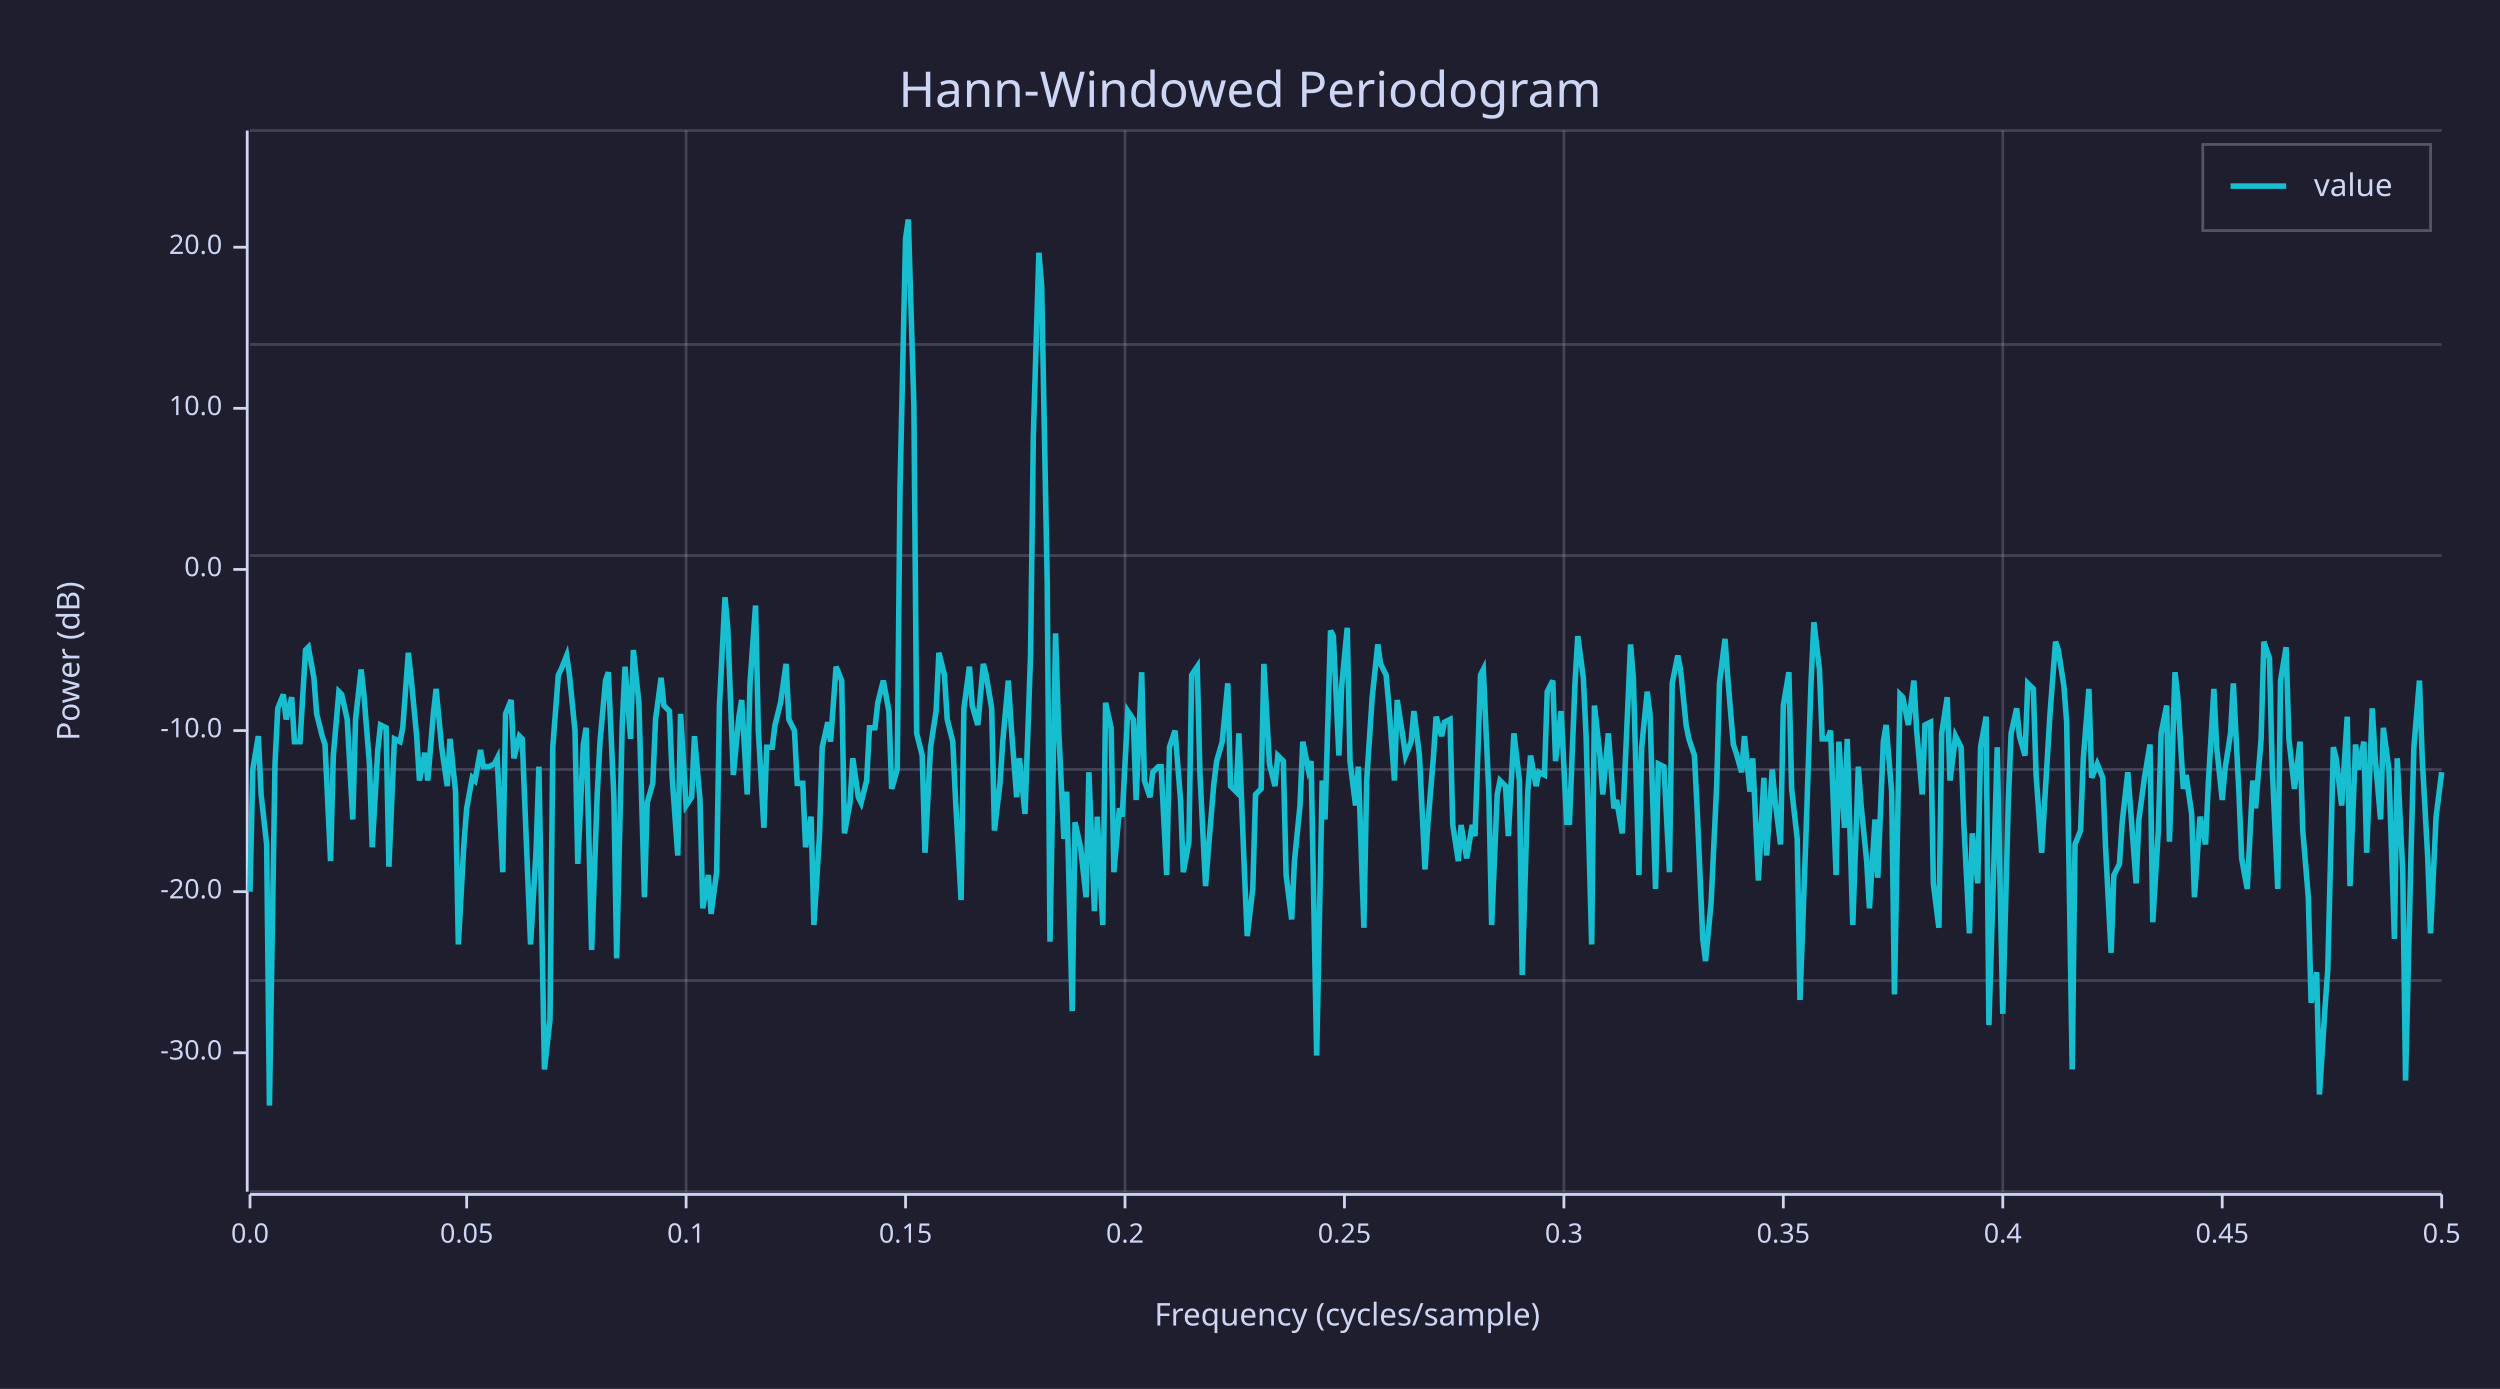
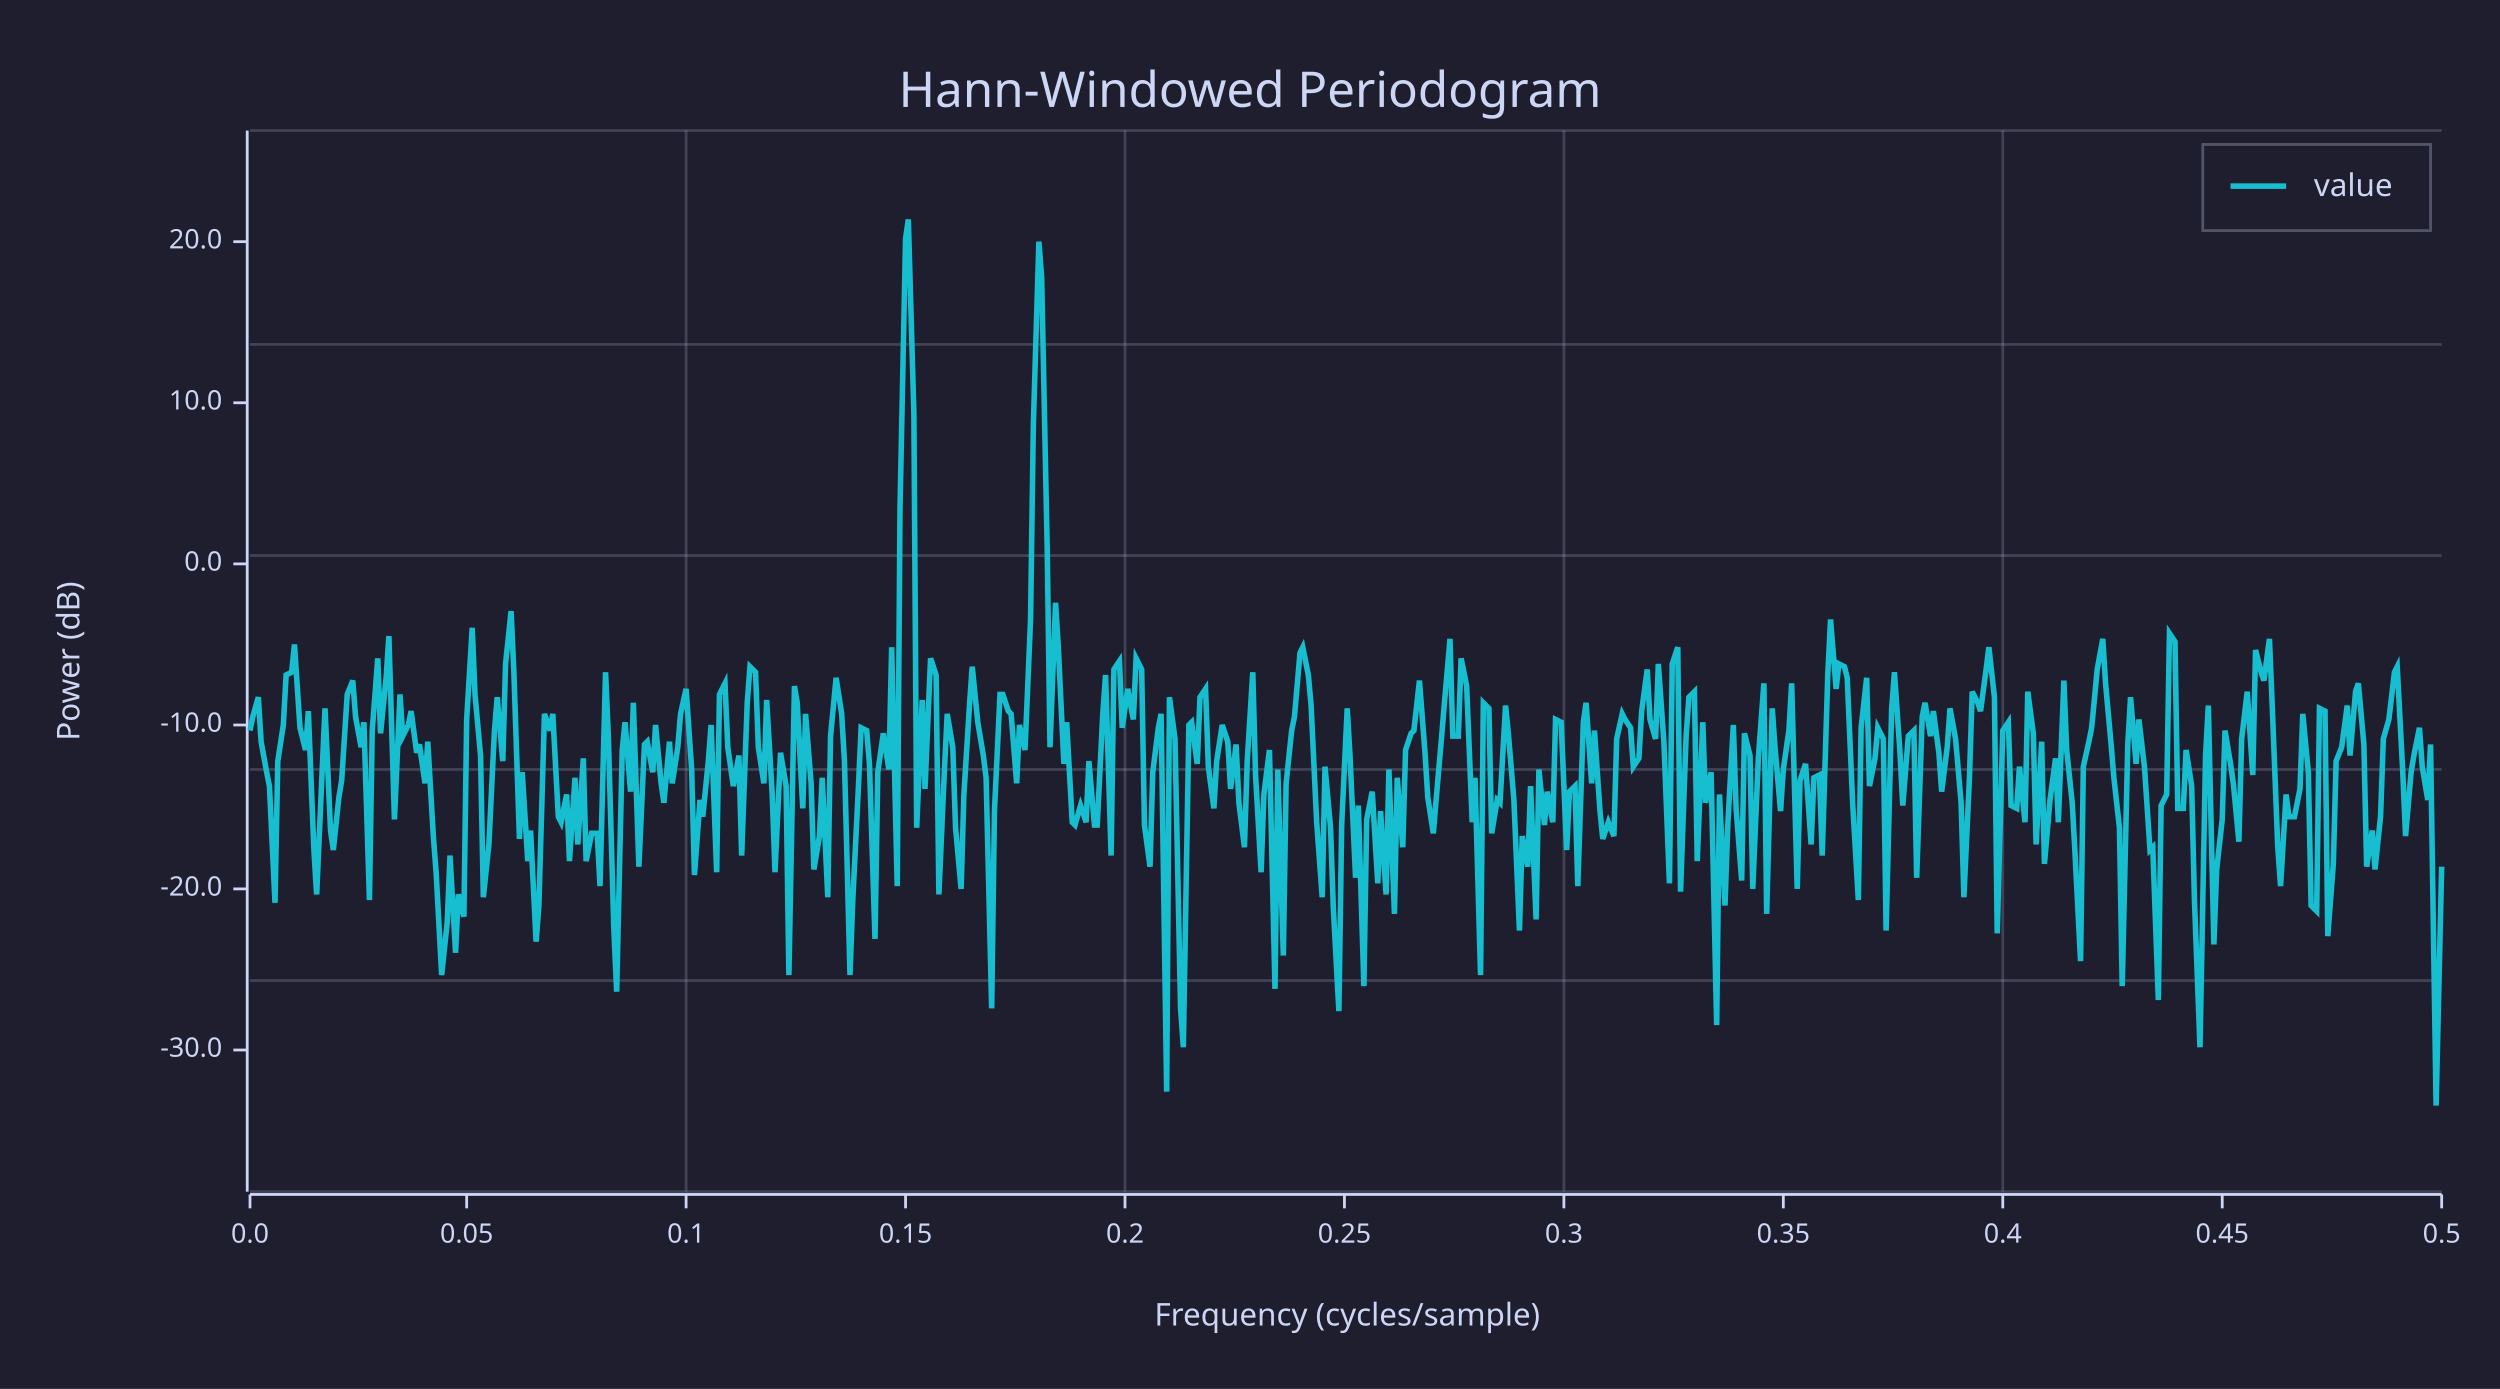
<svg xmlns="http://www.w3.org/2000/svg" width="900" height="500" viewBox="0 0 900 500">
  <rect x="0" y="0" width="900" height="500" opacity="1" fill="#1E1E2E" stroke="none" />
  <text x="450" y="25" dy="0.76em" text-anchor="middle" font-family="sans-serif" font-size="17.742" opacity="1" fill="#CDD6F4">
Hann-Windowed Periodogram
</text>
  <text x="20" y="238" dy="0.76em" text-anchor="middle" font-family="sans-serif" font-size="11.29" opacity="1" fill="#CDD6F4" transform="rotate(270, 20, 238)">
Power (dB)
</text>
  <text x="485" y="480" dy="-0.5ex" text-anchor="middle" font-family="sans-serif" font-size="11.29" opacity="1" fill="#CDD6F4">
Frequency (cycles/sample)
</text>
  <polyline fill="none" opacity="1" stroke="#CDD6F4" stroke-width="1" points="89,47 89,429 " />
-   <text x="80" y="379" dy="0.5ex" text-anchor="end" font-family="sans-serif" font-size="9.677" opacity="1" fill="#CDD6F4">
+   <text x="80" y="378" dy="0.5ex" text-anchor="end" font-family="sans-serif" font-size="9.677" opacity="1" fill="#CDD6F4">
-30.0
</text>
-   <polyline fill="none" opacity="1" stroke="#CDD6F4" stroke-width="1" points="84,379 89,379 " />
-   <text x="80" y="321" dy="0.5ex" text-anchor="end" font-family="sans-serif" font-size="9.677" opacity="1" fill="#CDD6F4">
+   <polyline fill="none" opacity="1" stroke="#CDD6F4" stroke-width="1" points="84,378 89,378 " />
+   <text x="80" y="320" dy="0.5ex" text-anchor="end" font-family="sans-serif" font-size="9.677" opacity="1" fill="#CDD6F4">
-20.0
</text>
-   <polyline fill="none" opacity="1" stroke="#CDD6F4" stroke-width="1" points="84,321 89,321 " />
-   <text x="80" y="263" dy="0.5ex" text-anchor="end" font-family="sans-serif" font-size="9.677" opacity="1" fill="#CDD6F4">
+   <polyline fill="none" opacity="1" stroke="#CDD6F4" stroke-width="1" points="84,320 89,320 " />
+   <text x="80" y="261" dy="0.5ex" text-anchor="end" font-family="sans-serif" font-size="9.677" opacity="1" fill="#CDD6F4">
-10.0
</text>
-   <polyline fill="none" opacity="1" stroke="#CDD6F4" stroke-width="1" points="84,263 89,263 " />
-   <text x="80" y="205" dy="0.5ex" text-anchor="end" font-family="sans-serif" font-size="9.677" opacity="1" fill="#CDD6F4">
+   <polyline fill="none" opacity="1" stroke="#CDD6F4" stroke-width="1" points="84,261 89,261 " />
+   <text x="80" y="203" dy="0.5ex" text-anchor="end" font-family="sans-serif" font-size="9.677" opacity="1" fill="#CDD6F4">
0.0
</text>
-   <polyline fill="none" opacity="1" stroke="#CDD6F4" stroke-width="1" points="84,205 89,205 " />
-   <text x="80" y="147" dy="0.5ex" text-anchor="end" font-family="sans-serif" font-size="9.677" opacity="1" fill="#CDD6F4">
+   <polyline fill="none" opacity="1" stroke="#CDD6F4" stroke-width="1" points="84,203 89,203 " />
+   <text x="80" y="145" dy="0.5ex" text-anchor="end" font-family="sans-serif" font-size="9.677" opacity="1" fill="#CDD6F4">
10.0
</text>
-   <polyline fill="none" opacity="1" stroke="#CDD6F4" stroke-width="1" points="84,147 89,147 " />
-   <text x="80" y="89" dy="0.5ex" text-anchor="end" font-family="sans-serif" font-size="9.677" opacity="1" fill="#CDD6F4">
+   <polyline fill="none" opacity="1" stroke="#CDD6F4" stroke-width="1" points="84,145 89,145 " />
+   <text x="80" y="87" dy="0.5ex" text-anchor="end" font-family="sans-serif" font-size="9.677" opacity="1" fill="#CDD6F4">
20.0
</text>
-   <polyline fill="none" opacity="1" stroke="#CDD6F4" stroke-width="1" points="84,89 89,89 " />
+   <polyline fill="none" opacity="1" stroke="#CDD6F4" stroke-width="1" points="84,87 89,87 " />
  <polyline fill="none" opacity="1" stroke="#CDD6F4" stroke-width="1" points="90,430 879,430 " />
  <text x="90" y="440" dy="0.76em" text-anchor="middle" font-family="sans-serif" font-size="9.677" opacity="1" fill="#CDD6F4">
0.0
</text>
  <polyline fill="none" opacity="1" stroke="#CDD6F4" stroke-width="1" points="90,430 90,435 " />
  <text x="168" y="440" dy="0.76em" text-anchor="middle" font-family="sans-serif" font-size="9.677" opacity="1" fill="#CDD6F4">
0.05
</text>
  <polyline fill="none" opacity="1" stroke="#CDD6F4" stroke-width="1" points="168,430 168,435 " />
  <text x="247" y="440" dy="0.76em" text-anchor="middle" font-family="sans-serif" font-size="9.677" opacity="1" fill="#CDD6F4">
0.1
</text>
  <polyline fill="none" opacity="1" stroke="#CDD6F4" stroke-width="1" points="247,430 247,435 " />
  <text x="326" y="440" dy="0.76em" text-anchor="middle" font-family="sans-serif" font-size="9.677" opacity="1" fill="#CDD6F4">
0.15
</text>
  <polyline fill="none" opacity="1" stroke="#CDD6F4" stroke-width="1" points="326,430 326,435 " />
  <text x="405" y="440" dy="0.76em" text-anchor="middle" font-family="sans-serif" font-size="9.677" opacity="1" fill="#CDD6F4">
0.2
</text>
  <polyline fill="none" opacity="1" stroke="#CDD6F4" stroke-width="1" points="405,430 405,435 " />
  <text x="484" y="440" dy="0.76em" text-anchor="middle" font-family="sans-serif" font-size="9.677" opacity="1" fill="#CDD6F4">
0.25
</text>
  <polyline fill="none" opacity="1" stroke="#CDD6F4" stroke-width="1" points="484,430 484,435 " />
  <text x="563" y="440" dy="0.76em" text-anchor="middle" font-family="sans-serif" font-size="9.677" opacity="1" fill="#CDD6F4">
0.3
</text>
  <polyline fill="none" opacity="1" stroke="#CDD6F4" stroke-width="1" points="563,430 563,435 " />
  <text x="642" y="440" dy="0.76em" text-anchor="middle" font-family="sans-serif" font-size="9.677" opacity="1" fill="#CDD6F4">
0.35
</text>
  <polyline fill="none" opacity="1" stroke="#CDD6F4" stroke-width="1" points="642,430 642,435 " />
  <text x="721" y="440" dy="0.76em" text-anchor="middle" font-family="sans-serif" font-size="9.677" opacity="1" fill="#CDD6F4">
0.4
</text>
  <polyline fill="none" opacity="1" stroke="#CDD6F4" stroke-width="1" points="721,430 721,435 " />
  <text x="800" y="440" dy="0.76em" text-anchor="middle" font-family="sans-serif" font-size="9.677" opacity="1" fill="#CDD6F4">
0.45
</text>
  <polyline fill="none" opacity="1" stroke="#CDD6F4" stroke-width="1" points="800,430 800,435 " />
  <text x="879" y="440" dy="0.76em" text-anchor="middle" font-family="sans-serif" font-size="9.677" opacity="1" fill="#CDD6F4">
0.5
</text>
  <polyline fill="none" opacity="1" stroke="#CDD6F4" stroke-width="1" points="879,430 879,435 " />
  <polyline fill="none" opacity="0.3" stroke="#9696B4" stroke-width="1" points="90,429 879,429 " />
  <polyline fill="none" opacity="0.3" stroke="#9696B4" stroke-width="1" points="90,353 879,353 " />
  <polyline fill="none" opacity="0.3" stroke="#9696B4" stroke-width="1" points="90,277 879,277 " />
  <polyline fill="none" opacity="0.3" stroke="#9696B4" stroke-width="1" points="90,200 879,200 " />
  <polyline fill="none" opacity="0.3" stroke="#9696B4" stroke-width="1" points="90,124 879,124 " />
  <polyline fill="none" opacity="0.3" stroke="#9696B4" stroke-width="1" points="90,47 879,47 " />
  <polyline fill="none" opacity="0.3" stroke="#9696B4" stroke-width="1" points="247,429 247,47 " />
  <polyline fill="none" opacity="0.3" stroke="#9696B4" stroke-width="1" points="405,429 405,47 " />
  <polyline fill="none" opacity="0.3" stroke="#9696B4" stroke-width="1" points="563,429 563,47 " />
  <polyline fill="none" opacity="0.3" stroke="#9696B4" stroke-width="1" points="721,429 721,47 " />
-   <polyline fill="none" opacity="1" stroke="#17BECF" stroke-width="2" points="90,321 91,277 93,265 94,286 96,304 97,398 99,275 100,255 102,250 103,259 105,251 106,267 108,267 110,234 111,233 113,244 114,257 116,265 117,268 119,310 120,272 122,249 123,250 125,259 127,295 128,259 130,241 131,250 133,275 134,305 136,270 137,261 139,262 140,312 142,266 144,267 145,262 147,235 148,244 150,265 151,281 153,271 154,281 156,257 157,248 159,269 161,283 162,266 164,285 165,340 167,304 168,291 170,280 171,281 173,270 174,276 176,276 178,275 179,273 181,314 182,257 184,252 185,273 187,265 188,266 190,316 191,340 193,306 194,276 196,385 198,367 199,269 201,243 202,241 204,236 205,243 207,263 208,311 210,268 211,262 213,342 215,286 216,267 218,245 219,242 221,287 222,345 224,261 225,240 227,266 228,234 230,253 232,323 233,289 235,282 236,259 238,244 239,254 241,256 242,280 244,308 245,257 247,290 249,287 250,265 252,288 253,327 255,315 256,329 258,314 259,254 261,215 262,226 264,279 266,258 267,252 269,286 270,246 272,218 273,263 275,298 276,269 278,269 279,261 281,253 283,239 284,259 286,263 287,282 289,282 290,305 292,294 293,333 295,301 296,269 298,260 299,267 301,240 303,245 304,300 306,289 307,273 309,287 310,289 312,281 313,262 315,262 316,253 318,245 320,256 321,284 323,277 324,176 326,86 327,79 329,146 330,264 332,272 333,307 335,269 337,256 338,235 340,243 341,259 343,267 344,288 346,324 347,255 349,240 350,254 352,261 354,239 355,243 357,255 358,299 360,282 361,267 363,245 364,261 366,287 367,273 369,293 371,236 372,157 374,91 375,103 377,210 378,339 380,228 381,260 383,302 384,285 386,364 387,296 389,305 391,323 392,278 394,328 395,294 397,333 398,253 400,262 401,314 403,291 404,294 406,256 408,259 409,288 411,242 412,281 414,287 415,278 417,276 418,276 420,315 421,269 423,263 425,288 426,314 428,303 429,243 431,240 432,279 434,319 435,306 437,282 438,274 440,267 442,246 443,283 445,285 446,264 448,314 449,337 451,320 452,286 454,284 455,239 457,275 459,283 460,272 462,274 463,315 465,331 466,310 468,290 469,267 471,277 472,274 474,380 476,281 477,295 479,227 480,229 482,272 483,247 485,226 486,274 488,290 489,276 491,334 492,281 494,251 496,232 497,239 499,243 500,254 502,281 503,252 505,265 506,272 508,267 509,256 511,272 513,313 514,297 516,273 517,258 519,265 520,260 522,259 523,297 525,310 526,297 528,309 530,297 531,301 533,243 534,241 536,286 537,333 539,286 540,281 542,283 543,301 545,264 547,281 548,351 550,285 551,272 553,283 554,278 556,279 557,249 559,245 560,274 562,256 564,296 565,296 567,246 568,229 570,244 571,265 573,340 574,254 576,272 577,286 579,264 581,291 582,288 584,300 585,277 587,232 588,244 590,315 591,269 593,249 594,257 596,320 597,275 599,276 601,314 602,246 604,236 605,241 607,261 608,266 610,272 611,292 613,338 614,346 616,325 618,283 619,246 621,230 622,244 624,268 625,271 627,278 628,265 630,285 631,273 633,317 635,280 636,308 638,277 639,288 641,304 642,254 644,242 645,284 647,302 648,360 650,305 652,245 653,224 655,241 656,266 658,266 659,263 661,315 662,267 664,298 665,266 667,333 669,276 670,290 672,310 673,327 675,295 676,316 678,267 679,261 681,285 682,358 684,250 685,251 687,261 689,245 690,263 692,286 693,261 695,260 696,318 698,334 699,264 701,251 702,281 704,265 706,269 707,297 709,336 710,300 712,318 713,269 715,258 716,369 718,304 719,269 721,365 723,288 724,264 726,255 727,265 729,272 730,246 732,248 733,279 735,307 736,290 738,257 740,231 741,234 743,247 744,260 746,385 747,304 749,299 750,273 752,248 753,280 755,275 757,280 758,305 760,343 761,315 763,311 764,296 766,278 767,291 769,318 770,295 772,280 774,268 775,332 777,299 778,264 780,254 781,303 783,242 784,251 786,284 787,279 789,293 790,323 792,294 794,304 795,282 797,248 798,269 800,288 801,277 803,264 804,246 806,285 807,309 809,320 811,281 812,291 814,266 815,231 817,237 818,276 820,320 821,245 823,233 824,266 826,284 828,267 829,299 831,323 832,361 834,350 835,394 837,363 838,349 840,269 841,273 843,290 845,258 846,319 848,268 849,277 851,267 852,307 854,255 855,272 857,295 858,262 860,277 862,338 863,273 865,314 866,389 868,306 869,269 871,245 872,273 874,309 875,336 877,294 879,278 " />
+   <polyline fill="none" opacity="1" stroke="#17BECF" stroke-width="2" points="90,263 91,258 93,251 94,267 96,278 97,283 99,325 100,274 102,261 103,243 105,242 106,232 108,262 110,270 111,256 113,306 114,322 116,277 117,255 119,299 120,306 122,287 123,281 125,250 127,245 128,258 130,269 131,260 133,324 134,263 136,237 137,264 139,244 140,229 142,295 144,250 145,265 147,261 148,256 150,271 151,268 153,282 154,267 156,301 157,314 159,351 161,332 162,308 164,343 165,322 167,330 168,259 170,226 171,250 173,272 174,323 176,304 178,263 179,251 181,274 182,239 184,220 185,242 187,302 188,278 190,310 191,299 193,339 194,326 196,257 198,263 199,257 201,294 202,296 204,286 205,310 207,280 208,304 210,273 211,310 213,300 215,300 216,319 218,242 219,265 221,335 222,357 224,270 225,260 227,285 228,253 230,312 232,268 233,267 235,278 236,261 238,282 239,289 241,267 242,282 244,269 245,257 247,248 249,277 250,315 252,288 253,294 255,274 256,261 258,314 259,250 261,246 262,269 264,283 266,272 267,308 269,253 270,240 272,242 273,269 275,282 276,252 278,286 279,314 281,271 283,283 284,351 286,247 287,253 289,291 290,257 292,282 293,313 295,301 296,280 298,323 299,265 301,244 303,257 304,274 306,351 307,324 309,284 310,262 312,263 313,275 315,338 316,278 318,264 320,277 321,233 323,319 324,183 326,86 327,79 329,149 330,298 332,252 333,284 335,237 337,243 338,322 340,277 341,257 343,269 344,298 346,320 347,286 349,254 350,240 352,260 354,272 355,280 357,363 358,292 360,250 361,250 363,256 364,257 366,282 367,261 369,270 371,223 372,153 374,87 375,100 377,198 378,269 380,217 381,233 383,275 384,260 386,296 387,297 389,290 391,296 392,274 394,297 395,297 397,257 398,243 400,308 401,241 403,238 404,262 406,248 408,259 409,237 411,241 412,297 414,312 415,278 417,262 418,257 420,393 421,251 423,266 425,363 426,377 428,261 429,260 431,275 432,251 434,248 435,276 437,291 438,274 440,261 442,267 443,284 445,268 446,289 448,305 449,274 451,242 452,279 454,314 455,286 457,270 459,356 460,277 462,344 463,282 465,263 466,258 468,235 469,233 471,243 472,254 474,296 476,323 477,276 479,298 480,327 482,364 483,297 485,255 486,272 488,316 489,290 491,355 492,295 494,285 496,318 497,292 499,322 500,277 502,329 503,280 505,305 506,270 508,264 509,263 511,245 513,271 514,287 516,300 517,288 519,265 520,253 522,230 523,265 525,265 526,237 528,247 530,296 531,280 533,351 534,253 536,255 537,300 539,288 540,289 542,254 543,264 545,288 547,335 548,301 550,312 551,283 553,331 554,277 556,297 557,285 559,296 560,259 562,260 564,306 565,285 567,283 568,319 570,260 571,253 573,282 574,263 576,292 577,302 579,296 581,301 582,266 584,257 585,259 587,262 588,276 590,273 591,256 593,241 594,259 596,266 597,239 599,267 601,318 602,239 604,233 605,321 607,265 608,251 610,249 611,310 613,260 614,289 616,278 618,369 619,286 621,326 622,297 624,261 625,291 627,317 628,264 630,272 631,320 633,273 635,246 636,329 638,255 639,269 641,292 642,277 644,263 645,246 647,320 648,281 650,275 652,304 653,280 655,279 656,308 658,243 659,223 661,248 662,239 664,240 665,244 667,290 669,324 670,262 672,244 673,283 675,273 676,262 678,266 679,335 681,255 682,242 684,271 685,290 687,265 689,263 690,316 692,258 693,253 695,265 696,256 698,271 699,285 701,269 702,255 704,266 706,289 707,323 709,280 710,249 712,253 713,256 715,241 716,233 718,251 719,336 721,263 723,260 724,290 726,291 727,276 729,296 730,249 732,264 733,304 735,267 736,311 738,288 740,273 741,296 743,245 744,270 746,289 747,307 749,346 750,276 752,267 753,262 755,241 757,230 758,246 760,268 761,280 763,298 764,355 766,268 767,251 769,275 770,259 772,276 774,306 775,305 777,360 778,290 780,286 781,228 783,231 784,291 786,291 787,270 789,283 790,324 792,377 794,272 795,254 797,340 798,313 800,295 801,263 803,275 804,282 806,303 807,266 809,249 811,279 812,234 814,242 815,245 817,230 818,254 820,305 821,319 823,286 824,294 826,294 828,284 829,257 831,278 832,326 834,328 835,255 837,256 838,337 840,311 841,274 843,269 845,254 846,272 848,249 849,246 851,268 852,312 854,299 855,313 857,294 858,266 860,259 862,242 863,240 865,278 866,301 868,278 869,272 871,262 872,276 874,288 875,268 877,398 879,312 " />
  <rect x="793" y="52" width="82" height="31" opacity="0.85" fill="#1E1E2E" stroke="none" />
  <rect x="793" y="52" width="82" height="31" opacity="0.3" fill="none" stroke="#CDD6F4" />
  <text x="833" y="62" dy="0.76em" text-anchor="start" font-family="sans-serif" font-size="11.29" opacity="1" fill="#CDD6F4">
value
</text>
  <polyline fill="none" opacity="1" stroke="#17BECF" stroke-width="2" points="803,67 823,67 " />
</svg>
